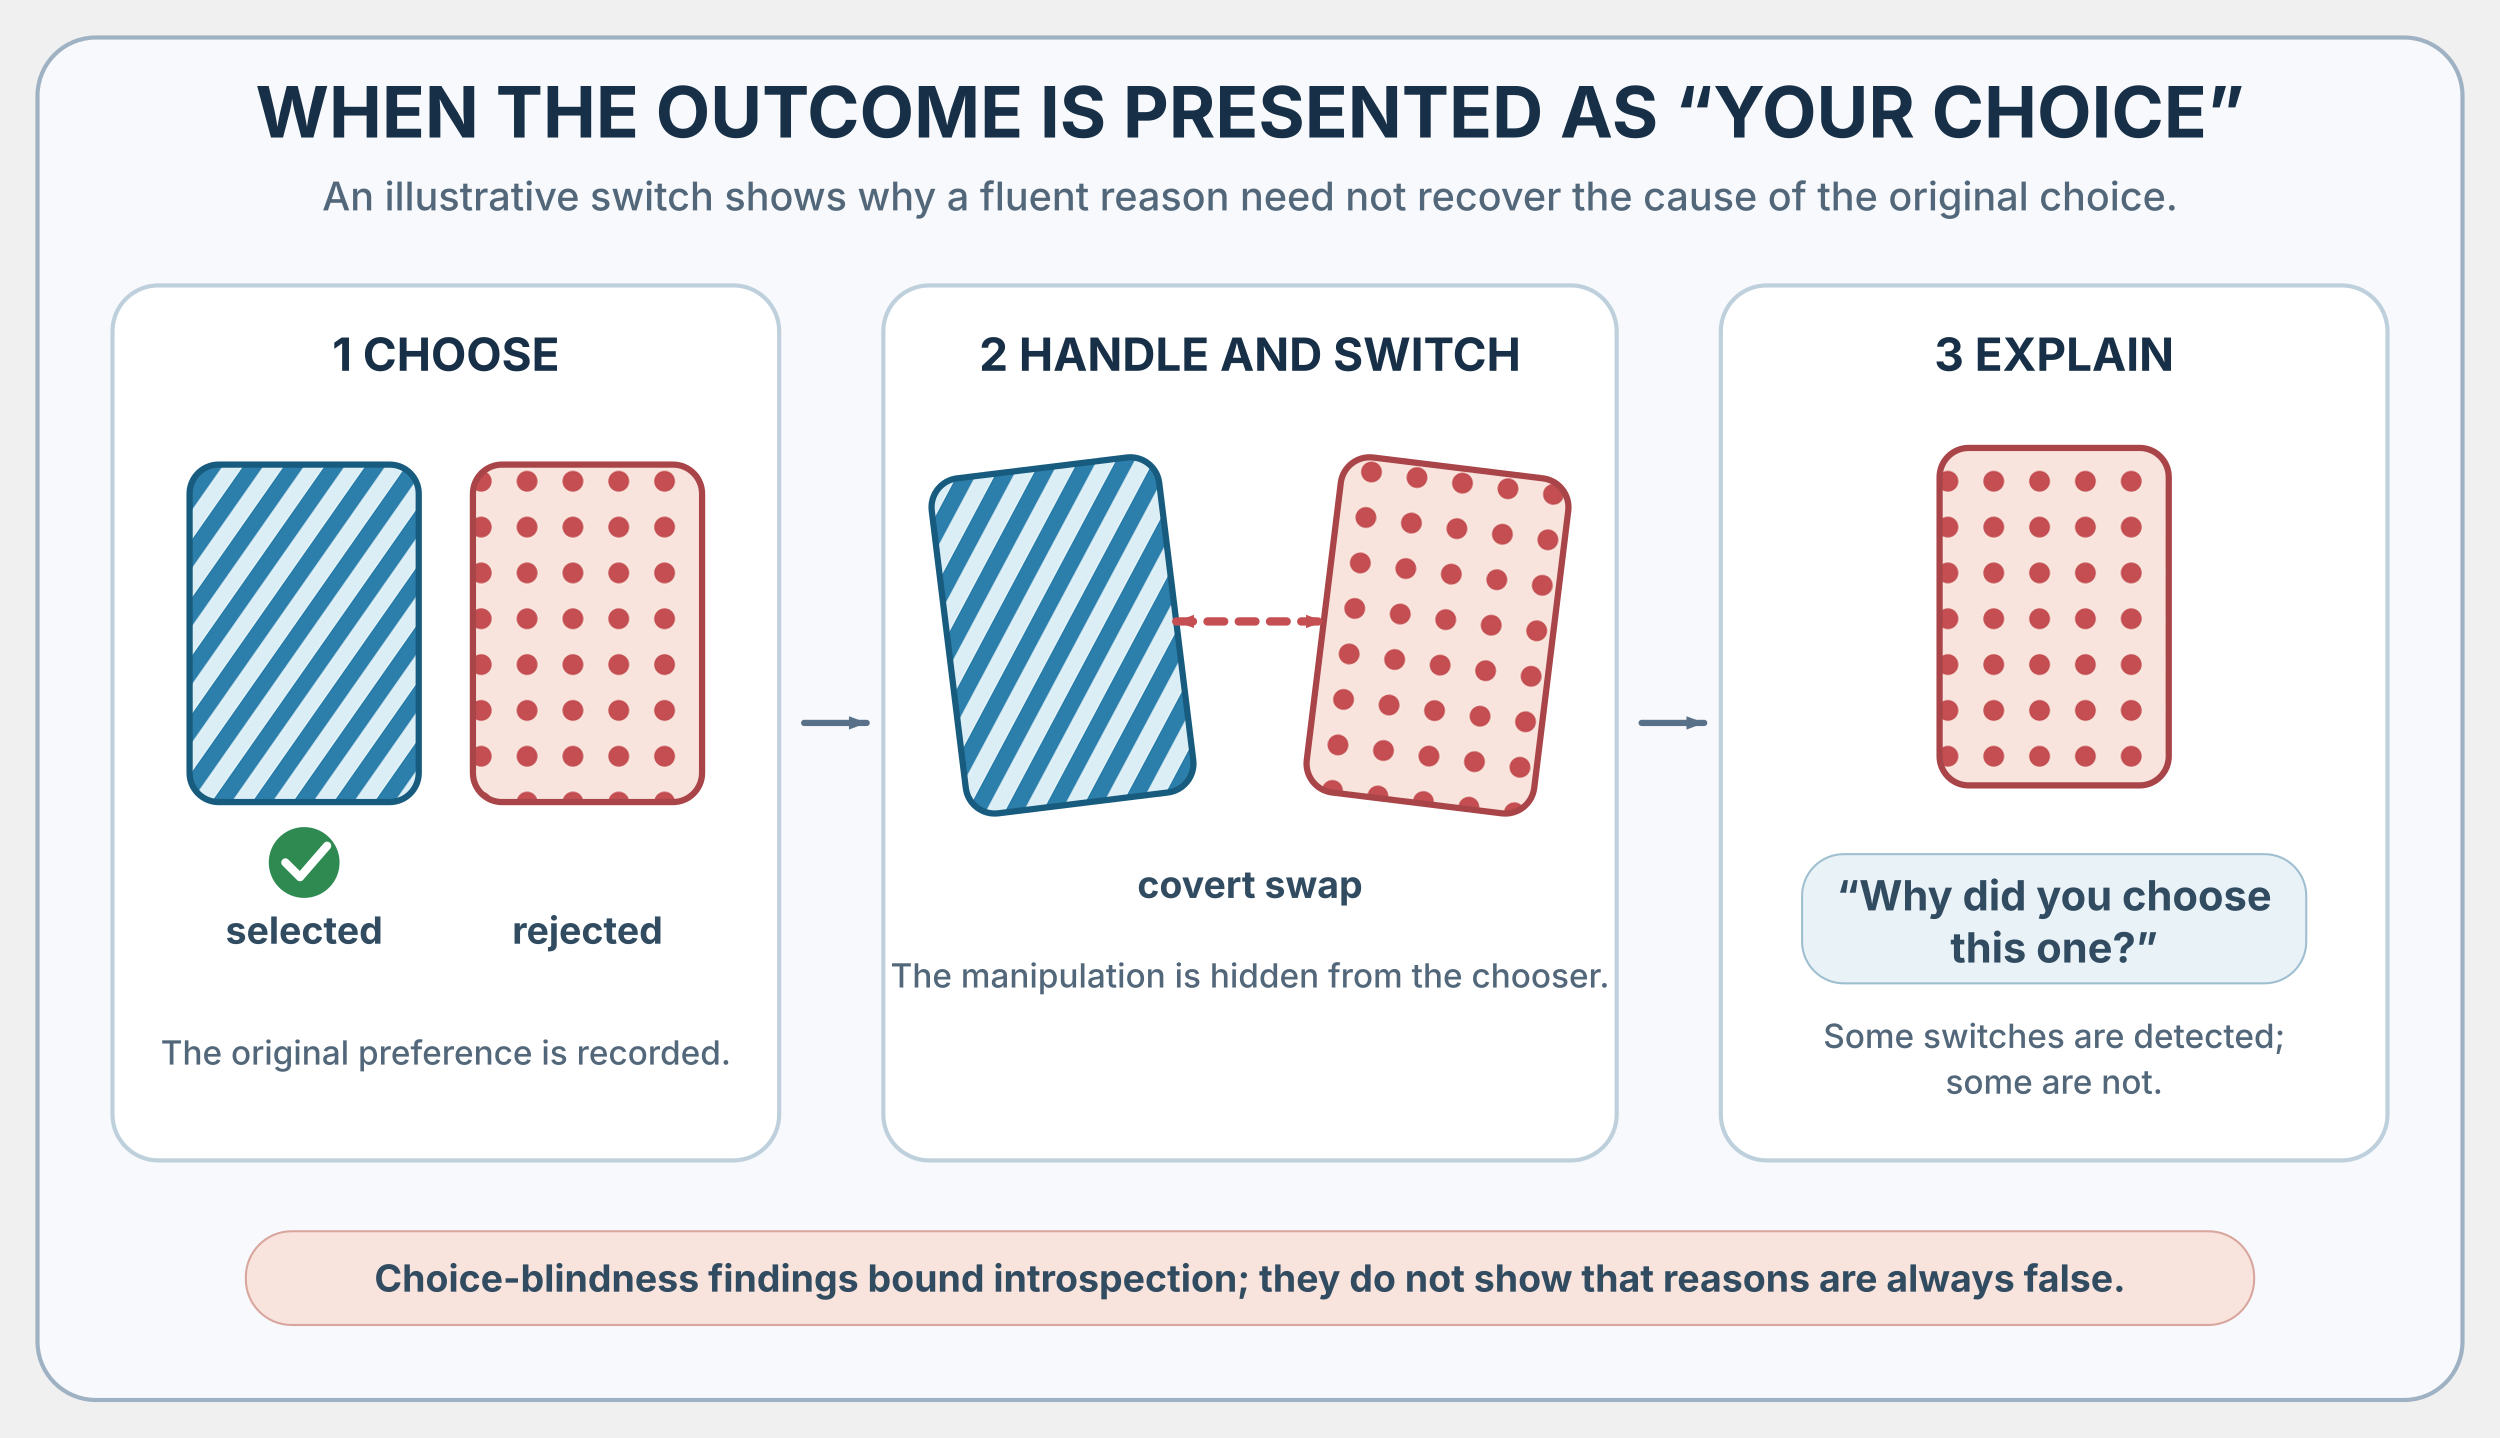
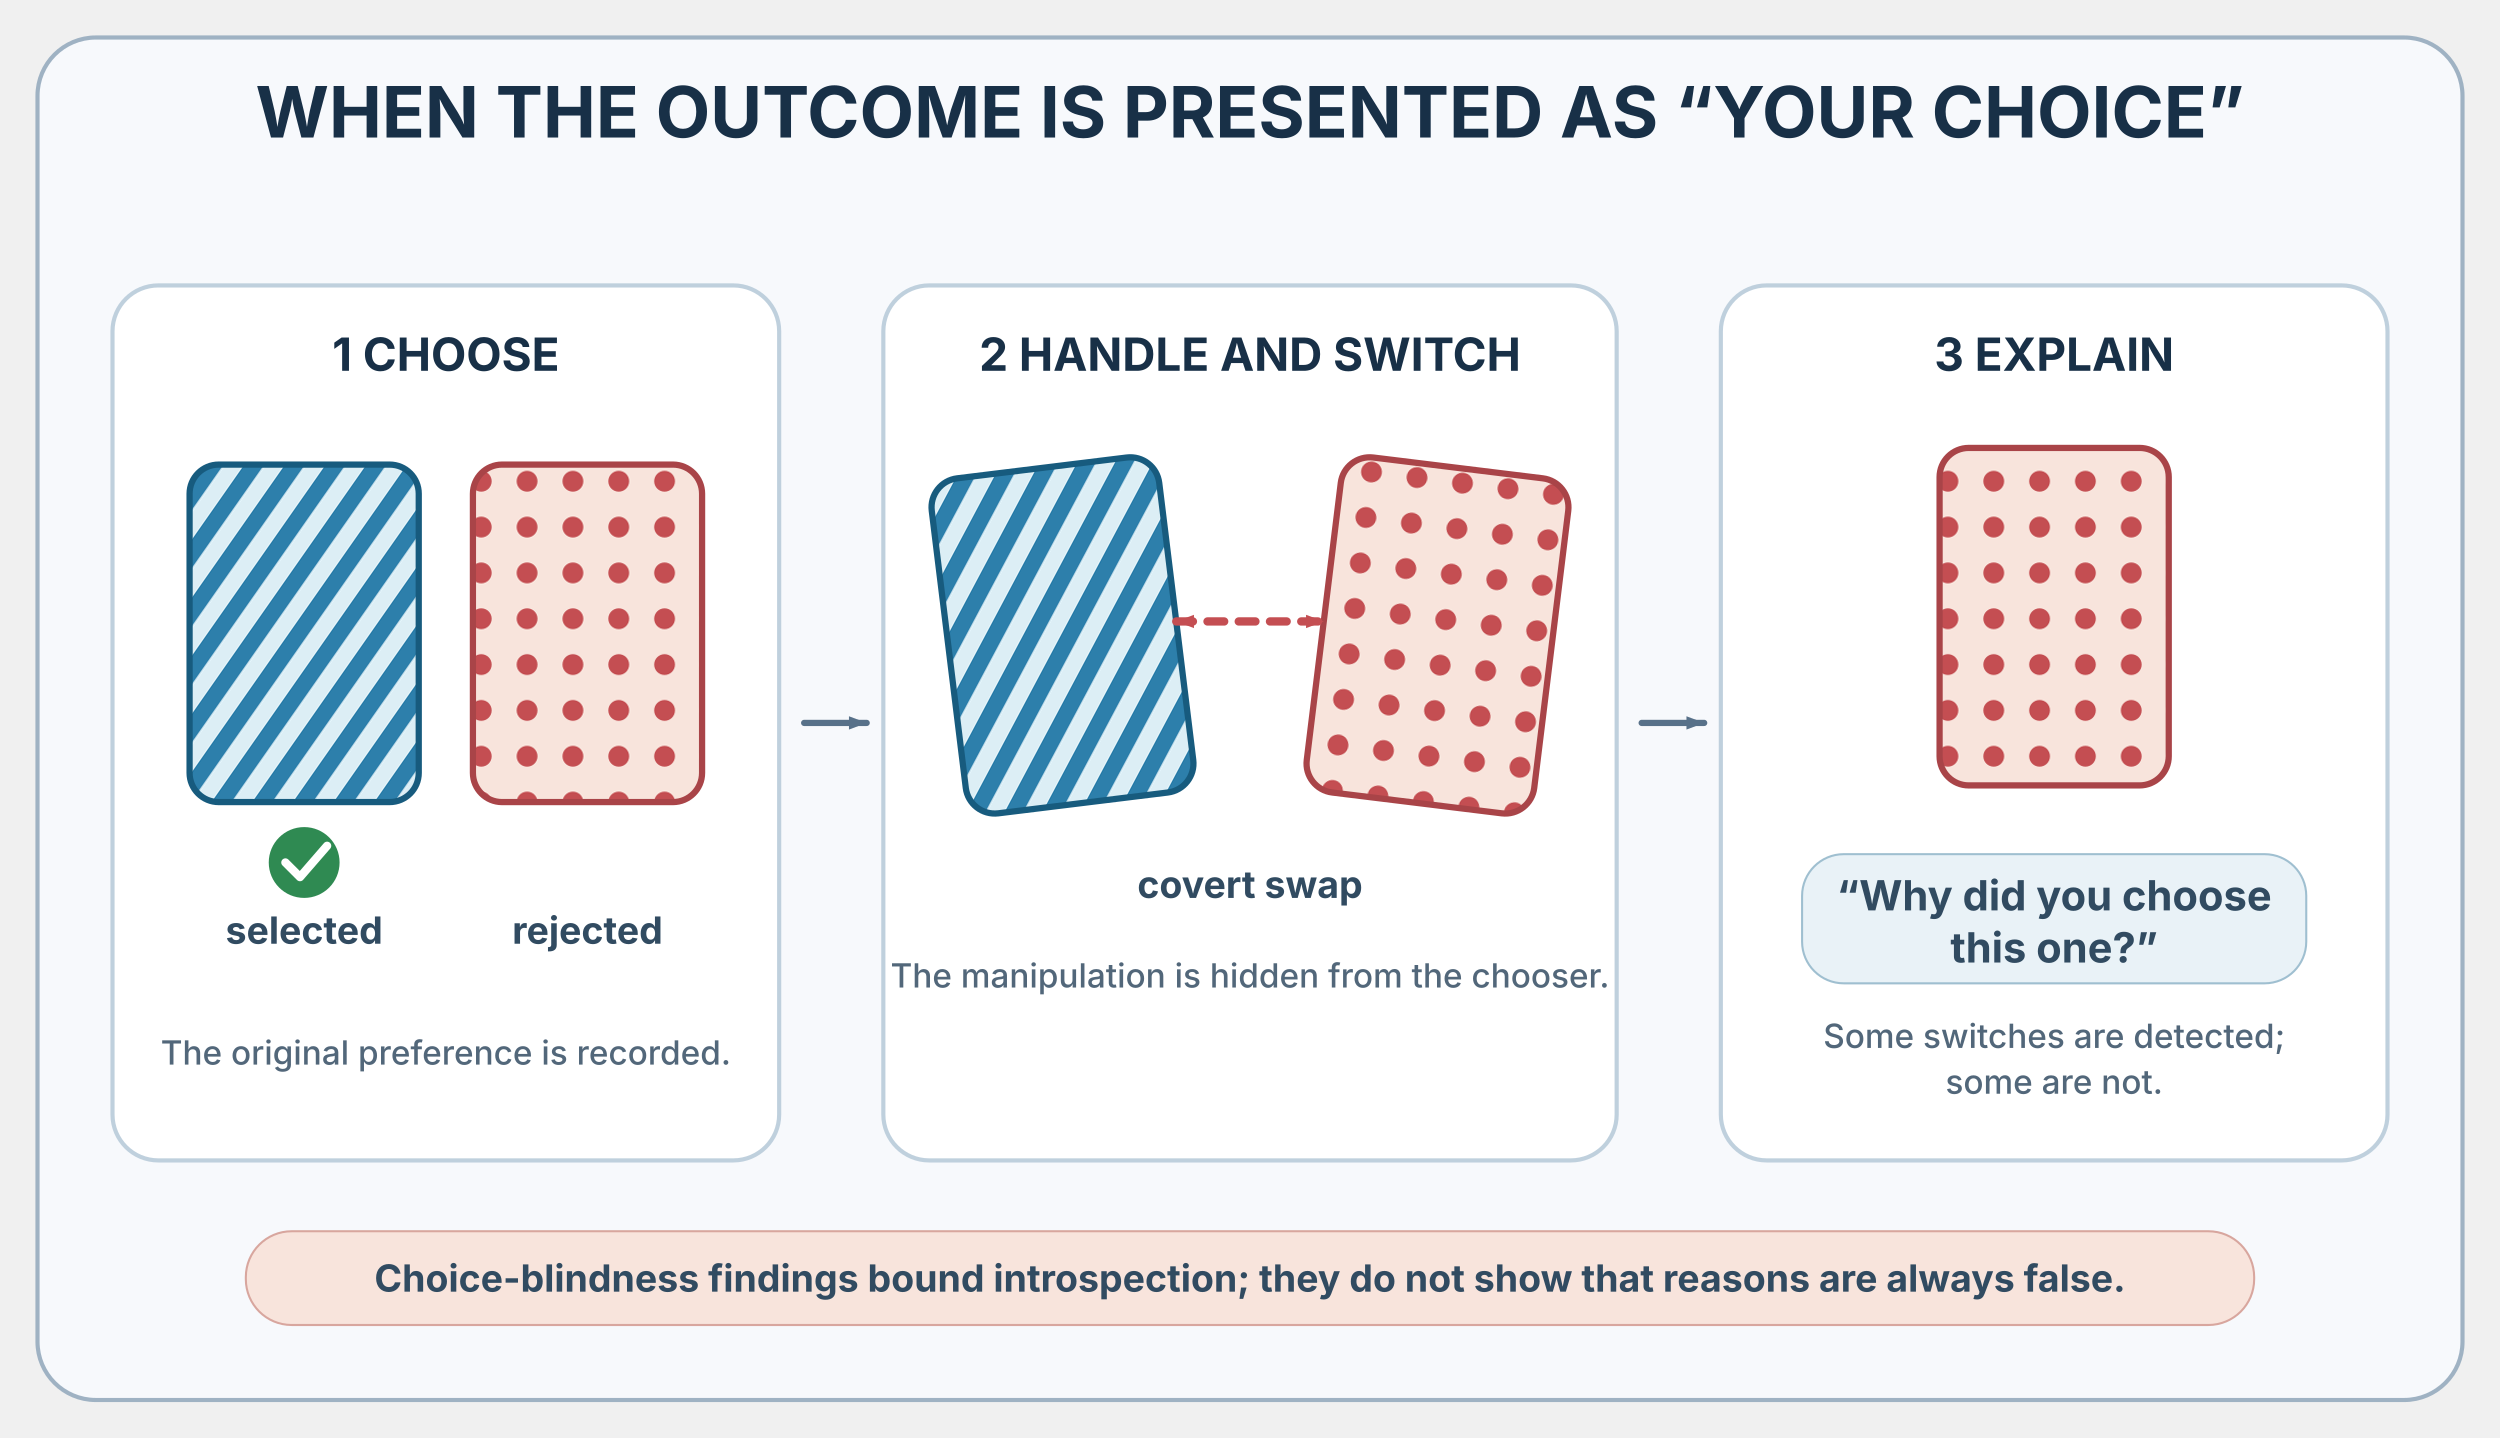
<svg xmlns="http://www.w3.org/2000/svg" width="1200" height="690" viewBox="0 0 1200 690" role="img" aria-labelledby="title desc">
  <defs>
    <pattern id="stripes" width="16" height="16" patternUnits="userSpaceOnUse" patternTransform="rotate(35)">
      <rect width="8" height="16" fill="#2d7fab" />
      <rect x="8" width="8" height="16" fill="#dceef5" />
    </pattern>
    <pattern id="dots" width="22" height="22" patternUnits="userSpaceOnUse">
      <rect width="22" height="22" fill="#f8e4dc" />
      <circle cx="11" cy="11" r="5" fill="#c44e52" />
    </pattern>
    <marker id="arrow" viewBox="0 0 10 8" markerWidth="10" markerHeight="8" refX="9" refY="4" orient="auto" markerUnits="userSpaceOnUse">
      <path d="M0.5,0.8 L9,4 L0.5,7.2 z" fill="#587189" />
    </marker>
    <marker id="arrow-accent" viewBox="0 0 10 8" markerWidth="10" markerHeight="8" refX="9" refY="4" orient="auto-start-reverse" markerUnits="userSpaceOnUse">
      <path d="M0.5,0.8 L9,4 L0.5,7.2 z" fill="#c44e52" />
    </marker>
  </defs>
  <style>
    .title{font:700 34px -apple-system,BlinkMacSystemFont,"Segoe UI",sans-serif;fill:#183047}
    .sub{font:500 19px -apple-system,BlinkMacSystemFont,"Segoe UI",sans-serif;fill:#52677a}
    .step{font:700 22px -apple-system,BlinkMacSystemFont,"Segoe UI",sans-serif;fill:#183047}
    .label{font:650 18px -apple-system,BlinkMacSystemFont,"Segoe UI",sans-serif;fill:#314b61}
    .small{font:500 16px -apple-system,BlinkMacSystemFont,"Segoe UI",sans-serif;fill:#52677a}
    .quote{font:650 20px -apple-system,BlinkMacSystemFont,"Segoe UI",sans-serif;fill:#314b61}
  </style>
  <rect x="18" y="18" width="1164" height="654" rx="28" fill="#f7f9fc" stroke="#9fb2c3" stroke-width="2" />
  <text x="600" y="66" class="title" text-anchor="middle">WHEN THE OUTCOME IS PRESENTED AS “YOUR CHOICE”</text>
-   <text x="600" y="101" class="sub" text-anchor="middle">An illustrative switch shows why a fluent reason need not recover the cause of the original choice.</text>
  <rect x="54" y="137" width="320" height="420" rx="22" fill="#ffffff" stroke="#bfd0dd" stroke-width="2" />
  <text x="214" y="178" class="step" text-anchor="middle">1  CHOOSE</text>
  <rect x="91" y="223" width="110" height="162" rx="14" fill="url(#stripes)" stroke="#175b7e" stroke-width="3" />
  <rect x="227" y="223" width="110" height="162" rx="14" fill="url(#dots)" stroke="#a94448" stroke-width="3" />
  <circle cx="146" cy="414" r="17" fill="#2f8a52" />
  <path d="M137 414 L144 421 L157 406" fill="none" stroke="#fff" stroke-width="4" stroke-linecap="round" stroke-linejoin="round" />
  <text x="146" y="453" class="label" text-anchor="middle">selected</text>
  <text x="282" y="453" class="label" text-anchor="middle">rejected</text>
  <text x="214" y="511" class="small" text-anchor="middle">The original preference is recorded.</text>
  <path d="M386 347 H416" stroke="#587189" stroke-width="3" stroke-linecap="round" marker-end="url(#arrow)" />
  <rect x="424" y="137" width="352" height="420" rx="22" fill="#ffffff" stroke="#bfd0dd" stroke-width="2" />
  <text x="600" y="178" class="step" text-anchor="middle">2  HANDLE AND SWITCH</text>
  <g transform="rotate(-7 510 305)">
    <rect x="455" y="224" width="110" height="162" rx="14" fill="url(#stripes)" stroke="#175b7e" stroke-width="3" />
  </g>
  <g transform="rotate(7 690 305)">
    <rect x="635" y="224" width="110" height="162" rx="14" fill="url(#dots)" stroke="#a94448" stroke-width="3" />
  </g>
  <path d="M564.6 298.3 H635.4" fill="none" stroke="#c44e52" stroke-width="4" stroke-dasharray="8 7" stroke-linecap="round" marker-start="url(#arrow-accent)" marker-end="url(#arrow-accent)" />
  <text x="600" y="431" class="label" text-anchor="middle">covert swap</text>
  <text x="600" y="474" class="small" text-anchor="middle">The manipulation is hidden from the chooser.</text>
  <path d="M788 347 H818" stroke="#587189" stroke-width="3" stroke-linecap="round" marker-end="url(#arrow)" />
  <rect x="826" y="137" width="320" height="420" rx="22" fill="#ffffff" stroke="#bfd0dd" stroke-width="2" />
  <text x="986" y="178" class="step" text-anchor="middle">3  EXPLAIN</text>
  <rect x="931" y="215" width="110" height="162" rx="14" fill="url(#dots)" stroke="#a94448" stroke-width="3" />
  <rect x="865" y="410" width="242" height="62" rx="20" fill="#e9f2f7" stroke="#9fbfd0" />
  <text x="986" y="437" class="quote" text-anchor="middle">“Why did you choose</text>
  <text x="986" y="462" class="quote" text-anchor="middle">this one?”</text>
  <text x="986" y="503" class="small" text-anchor="middle">Some switches are detected;</text>
  <text x="986" y="525" class="small" text-anchor="middle">some are not.</text>
  <rect x="118" y="591" width="964" height="45" rx="22" fill="#f8e4dc" stroke="#d8a69e" />
  <text x="600" y="620" class="label" text-anchor="middle">Choice-blindness findings bound introspection; they do not show that reasons are always false.</text>
</svg>
